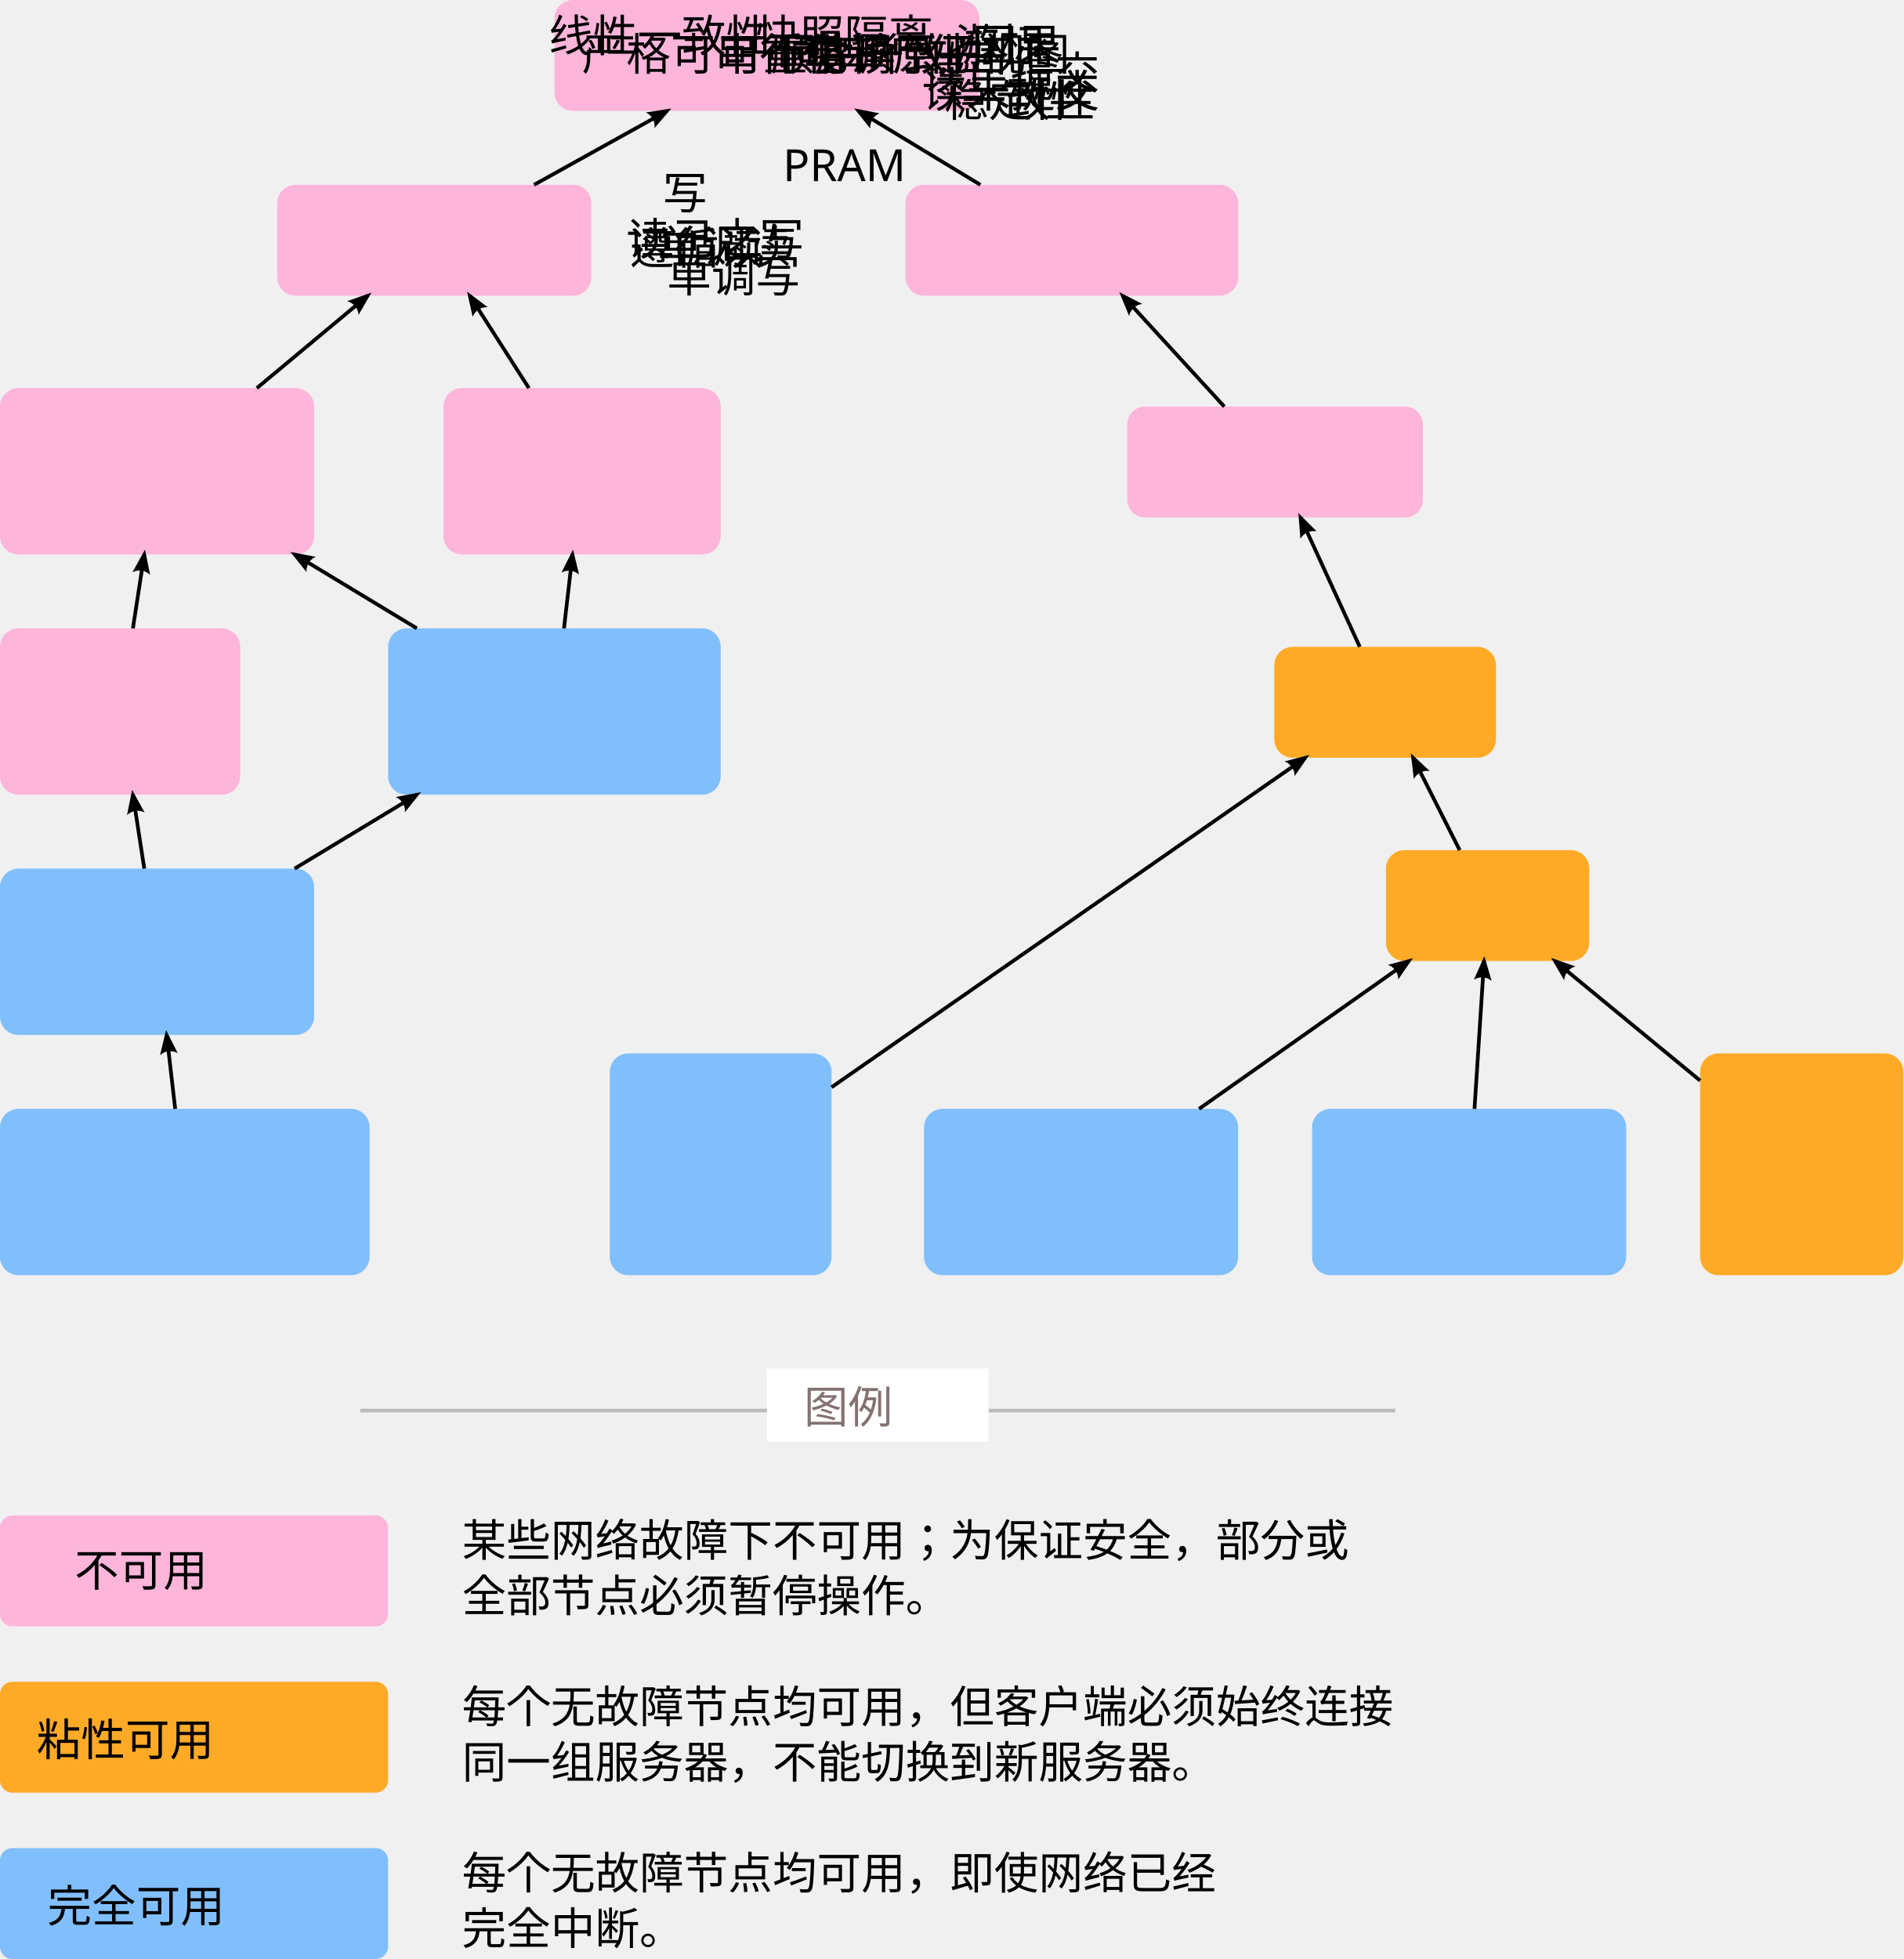
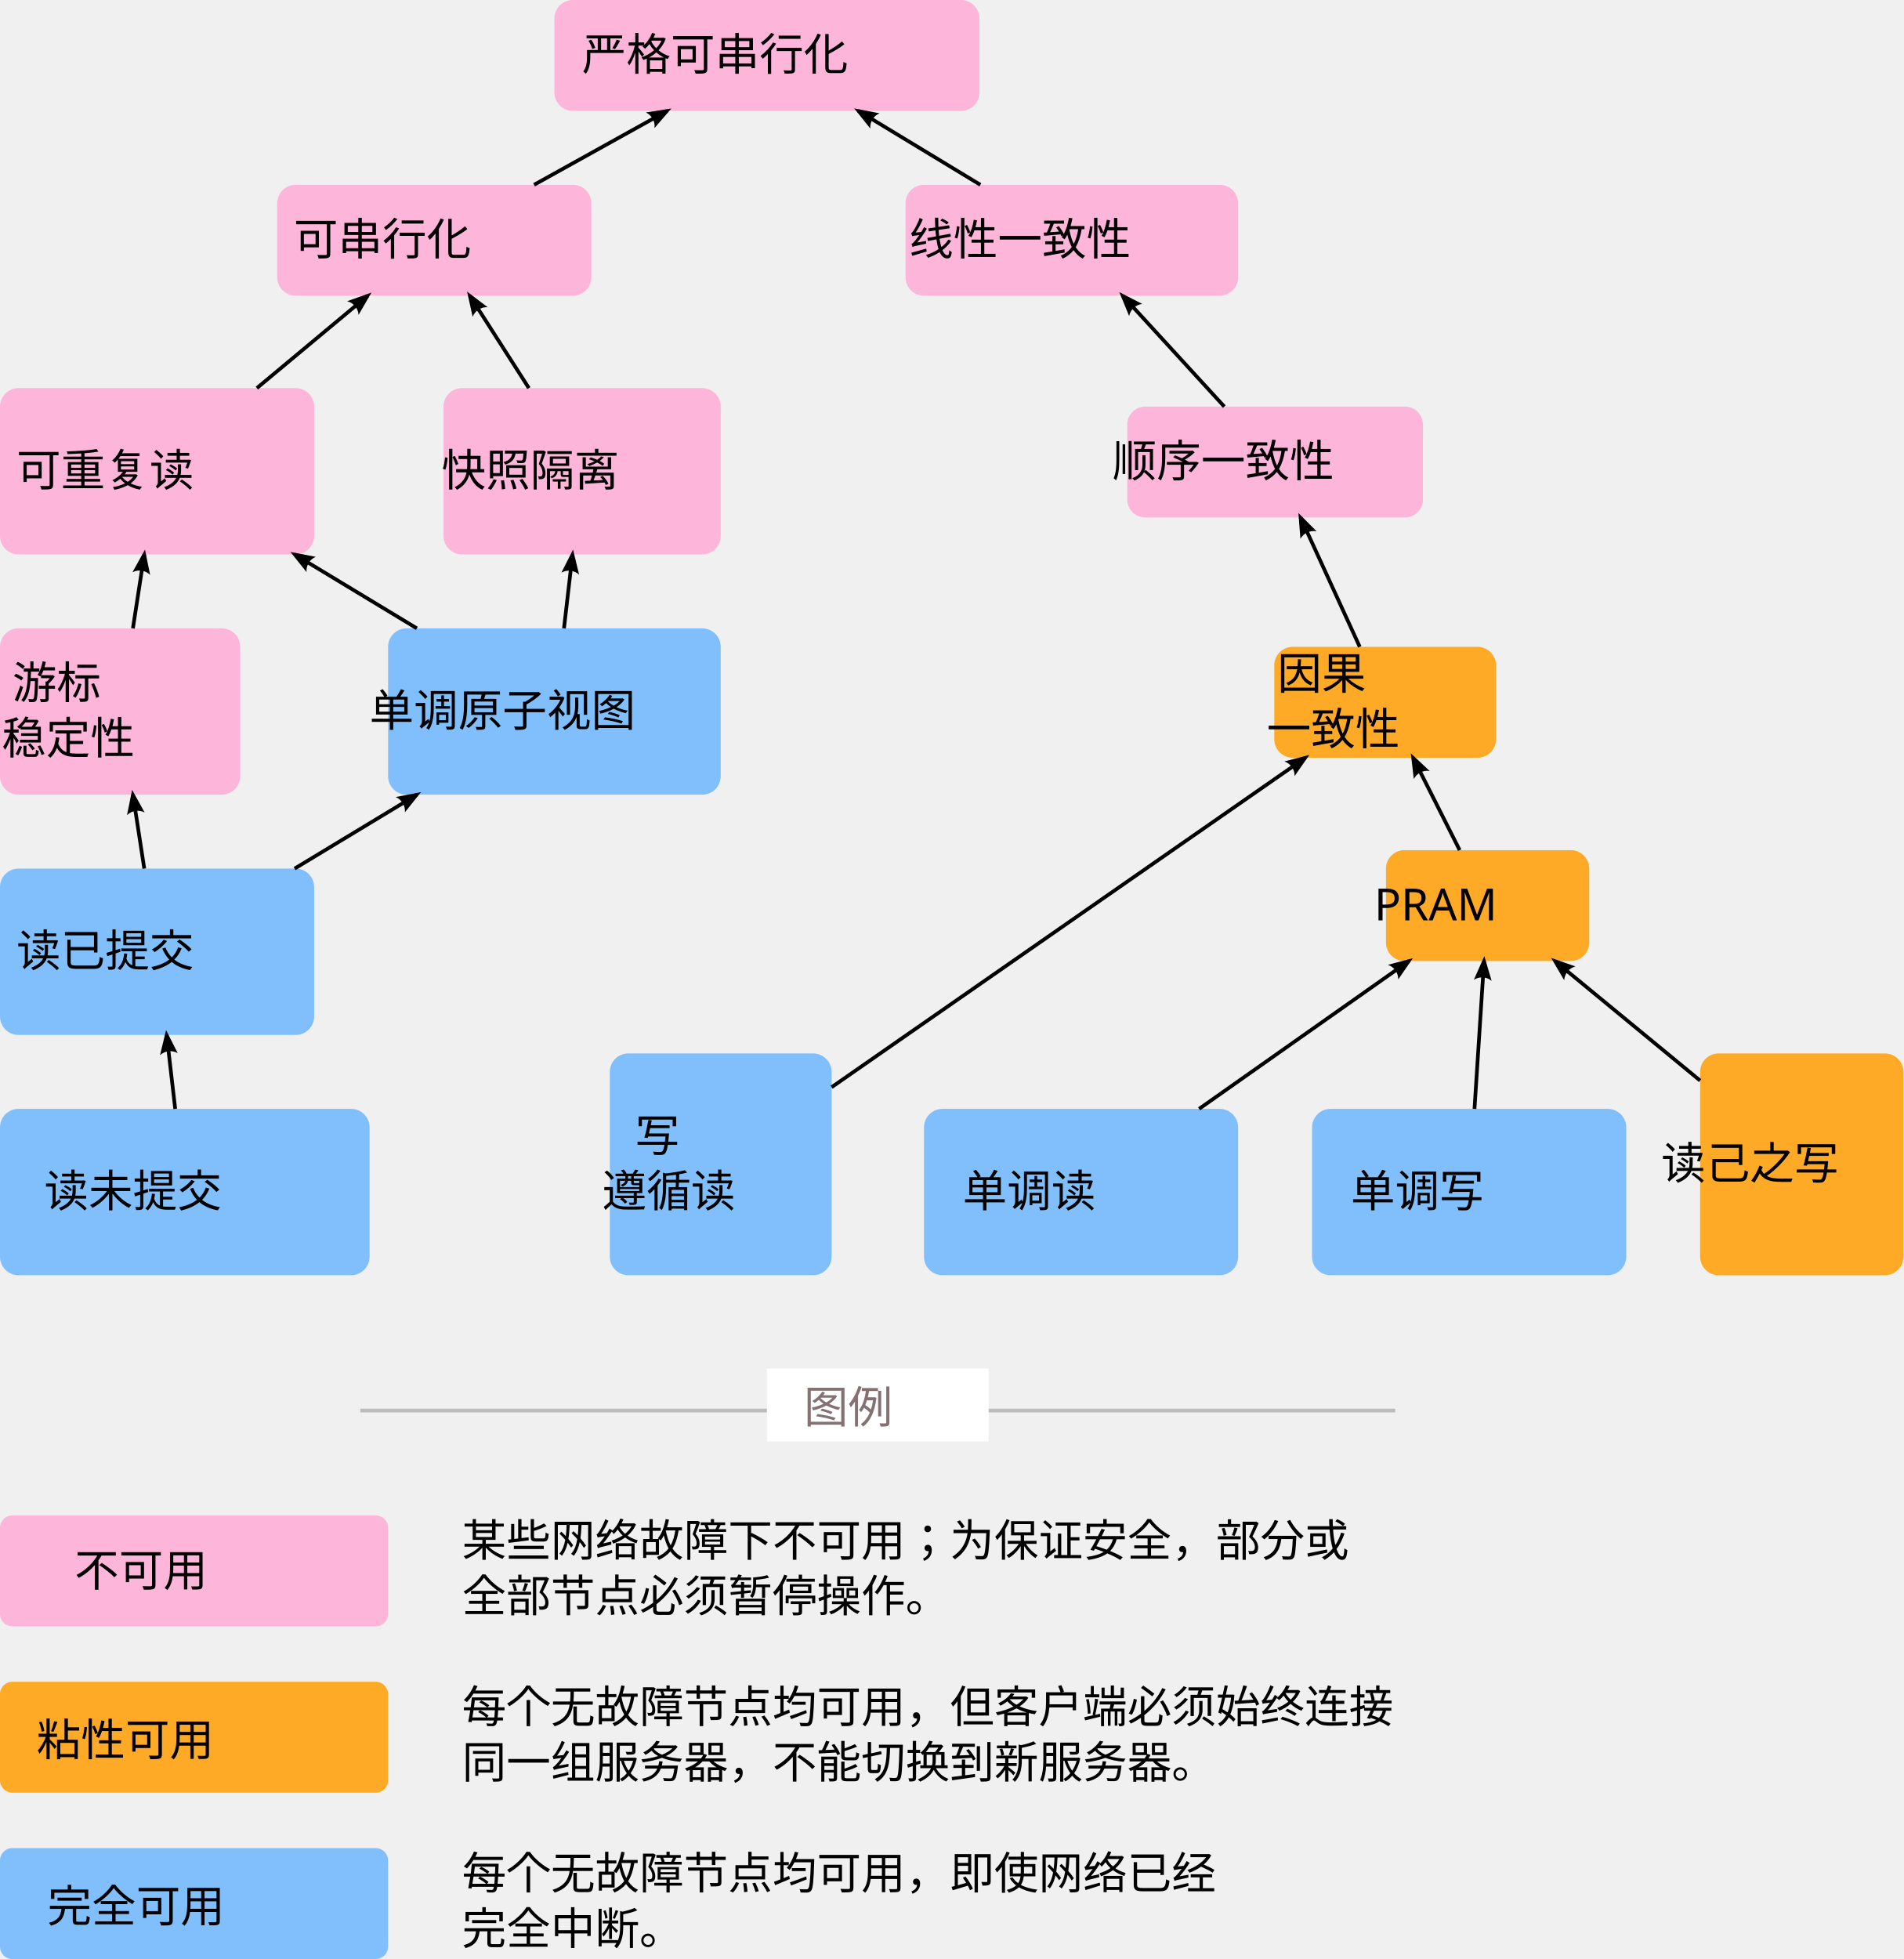
<svg xmlns="http://www.w3.org/2000/svg" xmlns:xlink="http://www.w3.org/1999/xlink" width="100%" height="100%" id="svg2" version="1.1" viewBox="0 0 515 530">
  <style>
    a { cursor: pointer; }
  </style>
  <defs id="defs4">
    <marker orient="auto" refY="0" refX="0" id="Arrow1Mend" style="overflow:visible">
      <path id="path4312" d="M 0,0 5,-5 -12.5,0 5,5 0,0 z" style="fill-rule:evenodd;stroke:#000000;stroke-width:1pt" transform="matrix(-0.4,0,0,-0.4,-4,0)" />
    </marker>
    <marker orient="auto" refY="0" refX="0" id="Arrow2Mend" style="overflow:visible">
      <path id="path4330" style="fill-rule:evenodd;stroke-width:0.625;stroke-linejoin:round" d="M 8.719,4.034 -2.207,0.016 8.719,-4.002 c -1.745,2.372 -1.735,5.617 -6e-7,8.035 z" transform="scale(-0.6,-0.6)" />
    </marker>
    <marker orient="auto" refY="0" refX="0" id="Arrow1Send" style="overflow:visible">
      <path id="path4318" d="M 0,0 5,-5 -12.5,0 5,5 0,0 z" style="fill-rule:evenodd;stroke:#000000;stroke-width:1pt" transform="matrix(-0.2,0,0,-0.2,-1.2,0)" />
    </marker>
    <marker orient="auto" refY="0" refX="0" id="Arrow2Send" style="overflow:visible">
      <path id="path4336" style="fill-rule:evenodd;stroke-width:0.625;stroke-linejoin:round" d="M 8.719,4.034 -2.207,0.016 8.719,-4.002 c -1.745,2.372 -1.735,5.617 -6e-7,8.035 z" transform="matrix(-0.3,0,0,-0.3,0.69,0)" />
    </marker>
    <marker orient="auto" refY="0" refX="0" id="Arrow2Lend" style="overflow:visible">
      <path id="path4324" style="fill-rule:evenodd;stroke-width:0.625;stroke-linejoin:round" d="M 8.719,4.034 -2.207,0.016 8.719,-4.002 c -1.745,2.372 -1.735,5.617 -6e-7,8.035 z" transform="matrix(-1.1,0,0,-1.1,-1.1,0)" />
    </marker>
    <marker orient="auto" refY="0" refX="0" id="Arrow1Lend" style="overflow:visible">
      <path id="path4306" d="M 0,0 5,-5 -12.5,0 5,5 0,0 z" style="fill-rule:evenodd;stroke:#000000;stroke-width:1pt" transform="matrix(-0.8,0,0,-0.8,-10,0)" />
    </marker>
  </defs>
  <g id="layer1" transform="translate(-160,-37.36218)">
    <flowRoot xml:space="preserve" id="flowRoot3165" style="font-size:12px;font-style:normal;font-variant:normal;font-weight:normal;font-stretch:normal;text-align:start;line-height:125%;letter-spacing:0px;word-spacing:0px;writing-mode:lr-tb;text-anchor:start;fill:#000000;fill-opacity:1;stroke:none;font-family:Museo Sans;-inkscape-font-specification:Museo Sans">
      <flowRegion id="flowRegion3167">
        <rect id="rect3169" width="435" height="118.571" x="117.143" y="85.219" />
      </flowRegion>
      <flowPara id="flowPara3171" />
    </flowRoot>
    <text xml:space="preserve" style="font-size:12px;font-style:normal;font-variant:normal;font-weight:normal;font-stretch:normal;text-align:start;line-height:125%;letter-spacing:0px;word-spacing:0px;writing-mode:lr-tb;text-anchor:start;fill:#000000;fill-opacity:1;stroke:none;font-family:Museo Sans;-inkscape-font-specification:Museo Sans" x="555.357" y="224.148" id="text3201">
      <tspan id="tspan3203" x="555.357" y="224.148" />
    </text>
    <text xml:space="preserve" style="font-size:12px;font-style:normal;font-variant:normal;font-weight:normal;font-stretch:normal;text-align:start;line-height:125%;letter-spacing:0px;word-spacing:0px;writing-mode:lr-tb;text-anchor:start;fill:#000000;fill-opacity:1;stroke:none;font-family:Museo Sans;-inkscape-font-specification:Museo Sans" x="315.673" y="184.641" id="text3249">
      <tspan id="tspan3251" x="315.673" y="184.641" />
    </text>
    <rect ry="3.333" y="447.362" x="160" height="30" width="105" id="rect4053-2" style="fill:#feb5da;fill-opacity:1;fill-rule:nonzero;stroke:none" />
    <text xml:space="preserve" style="font-size:12px;font-style:normal;font-variant:normal;font-weight:normal;font-stretch:normal;text-align:start;line-height:125%;letter-spacing:0px;word-spacing:0px;writing-mode:lr-tb;text-anchor:start;fill:#000000;fill-opacity:1;stroke:none;font-family:Museo Sans;-inkscape-font-specification:Museo Sans" x="180.16" y="466.526" id="text3181-1">
      <tspan id="tspan3183-5" x="180.16" y="466.526">不可用</tspan>
    </text>
    <rect ry="3.333" y="492.362" x="160" height="30" width="105" id="rect4095-9" style="fill:#ffaa26;fill-opacity:1;fill-rule:nonzero;stroke:none" />
    <text xml:space="preserve" style="font-size:12px;font-style:normal;font-variant:normal;font-weight:normal;font-stretch:normal;text-align:start;line-height:125%;letter-spacing:0px;word-spacing:0px;writing-mode:lr-tb;text-anchor:start;fill:#000000;fill-opacity:1;stroke:none;font-family:Museo Sans;-inkscape-font-specification:Museo Sans" x="169.9" y="512.362" id="text3193-5">
      <tspan x="169.9" y="512.362" id="tspan9902">粘性可用</tspan>
    </text>
    <rect ry="3.333" y="537.362" x="160" height="30" width="105" id="rect4087-6" style="fill:#81bffc;fill-opacity:1;fill-rule:nonzero;stroke:none" />
    <text xml:space="preserve" style="font-size:12px;font-style:normal;font-variant:normal;font-weight:normal;font-stretch:normal;text-align:start;line-height:125%;letter-spacing:0px;word-spacing:0px;writing-mode:lr-tb;text-anchor:start;fill:#000000;fill-opacity:1;stroke:none;font-family:Museo Sans;-inkscape-font-specification:Museo Sans" x="172.829" y="557.362" id="text3271-0">
      <tspan x="172.829" y="557.362" id="tspan9904">完全可用</tspan>
    </text>
    <text xml:space="preserve" style="font-size:12px;font-style:normal;font-variant:normal;font-weight:normal;font-stretch:normal;text-align:start;line-height:125%;letter-spacing:0px;word-spacing:0px;writing-mode:lr-tb;text-anchor:start;fill:#000000;fill-opacity:1;stroke:none;font-family:Museo Sans;-inkscape-font-specification:Museo Sans" x="285" y="458.423" id="text9923">
      <tspan x="285" y="458.423" id="tspan10170">某些网络故障下不可用；为保证安全，部分或</tspan>
      <tspan x="285" y="473.423" id="tspan10182">全部节点必须暂停操作。</tspan>
    </text>
    <text xml:space="preserve" style="font-size:12px;font-style:normal;font-variant:normal;font-weight:normal;font-stretch:normal;text-align:start;line-height:125%;letter-spacing:0px;word-spacing:0px;writing-mode:lr-tb;text-anchor:start;fill:#000000;fill-opacity:1;stroke:none;font-family:Museo Sans;-inkscape-font-specification:Museo Sans" x="285" y="503.423" id="text9927">
      <tspan x="285" y="503.423" id="tspan9935">每个无故障节点均可用，但客户端必须始终连接</tspan>
      <tspan x="285" y="518.423" id="tspan10188">同一组服务器，不能切换到新服务器。</tspan>
    </text>
    <text xml:space="preserve" style="font-size:12px;font-style:normal;font-variant:normal;font-weight:normal;font-stretch:normal;text-align:start;line-height:125%;letter-spacing:0px;word-spacing:0px;writing-mode:lr-tb;text-anchor:start;fill:#000000;fill-opacity:1;stroke:none;font-family:Museo Sans;-inkscape-font-specification:Museo Sans" x="285" y="548.423" id="text9937">
      <tspan id="tspan10317" x="285" y="548.423">每个无故障节点均可用，即使网络已经</tspan>
      <tspan x="285" y="563.423" id="tspan10373">完全中断。</tspan>
    </text>
    <text xml:space="preserve" style="font-size:12px;font-style:normal;font-variant:normal;font-weight:normal;font-stretch:normal;text-align:start;line-height:125%;letter-spacing:0px;word-spacing:0px;writing-mode:lr-tb;text-anchor:start;fill:#000000;fill-opacity:1;stroke:none;font-family:Museo Sans;-inkscape-font-specification:Museo Sans" x="494.47" y="725.073" id="text9966">
      <tspan id="tspan9968" x="494.47" y="725.073" />
    </text>
    <a id="a10468" xlink:href="/posts/0199/#strict-serializable" target="_top">
      <g transform="translate(-30,-35)" id="g10016">
        <rect style="fill:#feb5da;fill-opacity:1;fill-rule:nonzero;stroke:none" id="rect4051" width="115" height="30" x="340" y="72.362" ry="5" />
        <text xml:space="preserve" style="font-size:12px;font-style:normal;font-variant:normal;font-weight:normal;font-stretch:normal;text-align:start;line-height:125%;letter-spacing:0px;word-spacing:0px;writing-mode:lr-tb;text-anchor:middle;fill:#000000;fill-opacity:1;stroke:none;font-family:Museo Sans;-inkscape-font-specification:Museo Sans" x="397.5" y="87.362" id="text3173">
          <tspan x="397.5" y="91.362">严格可串行化</tspan>
        </text>
      </g>
    </a>
    <a id="a10607" xlink:href="/posts/0199/#linearizable" target="_top">
      <g transform="translate(-44.99999,-39.99999)" id="g10021">
        <rect style="fill:#feb5da;fill-opacity:1;fill-rule:nonzero;stroke:none" id="rect4097" width="90" height="30" x="450" y="127.362" ry="5" />
-         <text xml:space="preserve" style="font-size:12px;font-style:normal;font-variant:normal;font-weight:normal;font-stretch:normal;text-align:start;line-height:125%;letter-spacing:0px;word-spacing:0px;writing-mode:lr-tb;text-anchor:middle;fill:#000000;fill-opacity:1;stroke:none;font-family:Museo Sans;-inkscape-font-specification:Museo Sans" x="397.5" y="87.362" id="text3177">
-           <tspan x="397.5" y="91.362">线性一致性</tspan>
+         <text xml:space="preserve" style="font-size:12px;font-style:normal;font-variant:normal;font-weight:normal;font-stretch:normal;text-align:start;line-height:125%;letter-spacing:0px;word-spacing:0px;writing-mode:lr-tb;text-anchor:middle;fill:#000000;fill-opacity:1;stroke:none;font-family:Museo Sans;-inkscape-font-specification:Museo Sans" x="495" y="142.362" id="text3177">
+           <tspan x="495" y="146.362">线性一致性</tspan>
        </text>
      </g>
    </a>
    <a id="a10480" xlink:href="/posts/0199/#serializable" target="_top">
      <g transform="translate(15,-35)" id="g10104">
        <rect ry="5" y="122.362" x="220" height="30" width="85" id="rect4053" style="fill:#feb5da;fill-opacity:1;fill-rule:nonzero;stroke:none" />
-         <text xml:space="preserve" style="font-size:12px;font-style:normal;font-variant:normal;font-weight:normal;font-stretch:normal;text-align:start;line-height:125%;letter-spacing:0px;word-spacing:0px;writing-mode:lr-tb;text-anchor:middle;fill:#000000;fill-opacity:1;stroke:none;font-family:Museo Sans;-inkscape-font-specification:Museo Sans" x="397.5" y="87.362" id="text3181">
-           <tspan x="397.5" y="91.362">可串行化</tspan>
+         <text xml:space="preserve" style="font-size:12px;font-style:normal;font-variant:normal;font-weight:normal;font-stretch:normal;text-align:start;line-height:125%;letter-spacing:0px;word-spacing:0px;writing-mode:lr-tb;text-anchor:middle;fill:#000000;fill-opacity:1;stroke:none;font-family:Museo Sans;-inkscape-font-specification:Museo Sans" x="262.5" y="137.362" id="text3181">
+           <tspan x="262.5" y="141.362">可串行化</tspan>
        </text>
      </g>
    </a>
    <a id="a10493" xlink:href="/posts/0199/#repeatable-read" target="_top">
      <g transform="translate(-5,-35)" id="g10098">
        <rect ry="5" y="177.362" x="165" height="45" width="85" id="rect4059" style="fill:#feb5da;fill-opacity:1;fill-rule:nonzero;stroke:none" />
-         <text xml:space="preserve" style="font-size:12px;font-style:normal;font-variant:normal;font-weight:normal;font-stretch:normal;text-align:start;line-height:125%;letter-spacing:0px;word-spacing:0px;writing-mode:lr-tb;text-anchor:middle;fill:#000000;fill-opacity:1;stroke:none;font-family:Museo Sans;-inkscape-font-specification:Museo Sans" x="397.5" y="87.362" id="text3185">
-           <tspan x="397.5" y="91.362">可重复读</tspan>
+         <text xml:space="preserve" style="font-size:12px;font-style:normal;font-variant:normal;font-weight:normal;font-stretch:normal;text-align:start;line-height:125%;letter-spacing:0px;word-spacing:0px;writing-mode:lr-tb;text-anchor:middle;fill:#000000;fill-opacity:1;stroke:none;font-family:Museo Sans;-inkscape-font-specification:Museo Sans" x="207.5" y="199.862" id="text3185">
+           <tspan x="207.5" y="203.862">可重复读</tspan>
        </text>
      </g>
    </a>
    <a id="a10521" xlink:href="/posts/0199/#snapshot-isolation" target="_top">
      <g transform="translate(5,-40)" id="g10092">
        <rect style="fill:#feb5da;fill-opacity:1;fill-rule:nonzero;stroke:none" id="rect4055" width="75" height="45" x="275" y="182.362" ry="5" />
-         <text xml:space="preserve" style="font-size:12px;font-style:normal;font-variant:normal;font-weight:normal;font-stretch:normal;text-align:start;line-height:125%;letter-spacing:0px;word-spacing:0px;writing-mode:lr-tb;text-anchor:middle;fill:#000000;fill-opacity:1;stroke:none;font-family:Museo Sans;-inkscape-font-specification:Museo Sans" x="397.5" y="87.362" id="text3189">
-           <tspan x="397.5" y="91.362">快照隔离</tspan>
+         <text xml:space="preserve" style="font-size:12px;font-style:normal;font-variant:normal;font-weight:normal;font-stretch:normal;text-align:start;line-height:125%;letter-spacing:0px;word-spacing:0px;writing-mode:lr-tb;text-anchor:middle;fill:#000000;fill-opacity:1;stroke:none;font-family:Museo Sans;-inkscape-font-specification:Museo Sans" x="312.5" y="204.862" id="text3189">
+           <tspan x="312.5" y="208.862">快照隔离</tspan>
        </text>
      </g>
    </a>
    <a id="a10571" xlink:href="/posts/0199/#causal" target="_top">
      <g transform="translate(54.77273,-30)" id="g10031">
        <rect ry="5" y="242.362" x="450" height="30" width="60" id="rect4095" style="fill:#ffaa26;fill-opacity:1;fill-rule:nonzero;stroke:none" />
-         <text xml:space="preserve" style="font-size:12px;font-style:normal;font-variant:normal;font-weight:normal;font-stretch:normal;text-align:start;line-height:125%;letter-spacing:0px;word-spacing:0px;writing-mode:lr-tb;text-anchor:middle;fill:#000000;fill-opacity:1;stroke:none;font-family:Museo Sans;-inkscape-font-specification:Museo Sans" x="397.5" y="87.362" id="text3193">
-           <tspan x="397.5" y="83.862">因果</tspan>
-           <tspan x="397.5" y="98.862">一致性</tspan>
+         <text xml:space="preserve" style="font-size:12px;font-style:normal;font-variant:normal;font-weight:normal;font-stretch:normal;text-align:start;line-height:125%;letter-spacing:0px;word-spacing:0px;writing-mode:lr-tb;text-anchor:middle;fill:#000000;fill-opacity:1;stroke:none;font-family:Museo Sans;-inkscape-font-specification:Museo Sans" x="480" y="257.362" id="text3193">
+           <tspan x="480" y="253.862">因果</tspan>
+           <tspan x="480" y="268.862">一致性</tspan>
        </text>
      </g>
    </a>
    <a id="a10577" xlink:href="/posts/0199/#sequential" target="_top">
      <g transform="translate(15,-35)" id="g10026">
        <rect ry="4.853" y="182.362" x="450" height="30" width="80" id="rect4099" style="fill:#feb5da;fill-opacity:1;fill-rule:nonzero;stroke:none" />
-         <text xml:space="preserve" style="font-size:12px;font-style:normal;font-variant:normal;font-weight:normal;font-stretch:normal;text-align:start;line-height:125%;letter-spacing:0px;word-spacing:0px;writing-mode:lr-tb;text-anchor:middle;fill:#000000;fill-opacity:1;stroke:none;font-family:Museo Sans;-inkscape-font-specification:Museo Sans" x="397.5" y="87.362" id="text3205">
-           <tspan x="397.5" y="91.362">顺序一致性</tspan>
+         <text xml:space="preserve" style="font-size:12px;font-style:normal;font-variant:normal;font-weight:normal;font-stretch:normal;text-align:start;line-height:125%;letter-spacing:0px;word-spacing:0px;writing-mode:lr-tb;text-anchor:middle;fill:#000000;fill-opacity:1;stroke:none;font-family:Museo Sans;-inkscape-font-specification:Museo Sans" x="490" y="197.362" id="text3205">
+           <tspan x="490" y="201.362">顺序一致性</tspan>
        </text>
      </g>
    </a>
    <a id="a10565" xlink:href="/posts/0199/#pram" target="_top">
      <g transform="translate(5,-5)" id="g10050">
        <rect style="fill:#ffaa26;fill-opacity:1;fill-rule:nonzero;stroke:none" id="rect4089" width="55" height="30" x="530" y="272.362" ry="5" />
-         <text xml:space="preserve" style="font-size:12px;font-style:normal;font-variant:normal;font-weight:normal;font-stretch:normal;text-align:start;line-height:125%;letter-spacing:0px;word-spacing:0px;writing-mode:lr-tb;text-anchor:middle;fill:#000000;fill-opacity:1;stroke:none;font-family:Museo Sans;-inkscape-font-specification:Museo Sans" x="397.5" y="87.362" id="text3209">
-           <tspan x="397.5" y="91.362">PRAM</tspan>
+         <text xml:space="preserve" style="font-size:12px;font-style:normal;font-variant:normal;font-weight:normal;font-stretch:normal;text-align:start;line-height:125%;letter-spacing:0px;word-spacing:0px;writing-mode:lr-tb;text-anchor:middle;fill:#000000;fill-opacity:1;stroke:none;font-family:Museo Sans;-inkscape-font-specification:Museo Sans" x="557.5" y="287.362" id="text3209">
+           <tspan x="557.5" y="291.362">PRAM</tspan>
        </text>
      </g>
    </a>
    <a id="a10535" xlink:href="/posts/0199/#writes-follow-reads" target="_top">
      <g transform="translate(-35,10)" id="g10036">
        <rect style="fill:#81bffc;fill-opacity:1;fill-rule:nonzero;stroke:none" id="rect4103" width="60" height="60" x="360" y="312.362" ry="5" />
-         <text xml:space="preserve" style="font-size:12px;font-style:normal;font-variant:normal;font-weight:normal;font-stretch:normal;text-align:start;line-height:125%;letter-spacing:0px;word-spacing:0px;writing-mode:lr-tb;text-anchor:middle;fill:#000000;fill-opacity:1;stroke:none;font-family:Museo Sans;-inkscape-font-specification:Museo Sans" x="397.5" y="87.362" id="text3213">
-           <tspan x="397.5" y="83.862">写</tspan>
-           <tspan x="397.5" y="98.862">遵循读</tspan>
+         <text xml:space="preserve" style="font-size:12px;font-style:normal;font-variant:normal;font-weight:normal;font-stretch:normal;text-align:start;line-height:125%;letter-spacing:0px;word-spacing:0px;writing-mode:lr-tb;text-anchor:middle;fill:#000000;fill-opacity:1;stroke:none;font-family:Museo Sans;-inkscape-font-specification:Museo Sans" x="390" y="342.362" id="text3213">
+           <tspan x="390" y="338.862">写</tspan>
+           <tspan x="390" y="353.862">遵循读</tspan>
        </text>
      </g>
    </a>
    <a id="a10550" xlink:href="/posts/0199/#monotonic-writes" target="_top">
      <g transform="translate(-25,25)" id="g10055">
        <rect style="fill:#81bffc;fill-opacity:1;fill-rule:nonzero;stroke:none" id="rect4113" width="85" height="45" x="540" y="312.362" ry="5" />
-         <text xml:space="preserve" style="font-size:12px;font-style:normal;font-variant:normal;font-weight:normal;font-stretch:normal;text-align:start;line-height:125%;letter-spacing:0px;word-spacing:0px;writing-mode:lr-tb;text-anchor:middle;fill:#000000;fill-opacity:1;stroke:none;font-family:Museo Sans;-inkscape-font-specification:Museo Sans" x="397.5" y="87.362" id="text3227">
-           <tspan x="397.5" y="91.362">单调写</tspan>
+         <text xml:space="preserve" style="font-size:12px;font-style:normal;font-variant:normal;font-weight:normal;font-stretch:normal;text-align:start;line-height:125%;letter-spacing:0px;word-spacing:0px;writing-mode:lr-tb;text-anchor:middle;fill:#000000;fill-opacity:1;stroke:none;font-family:Museo Sans;-inkscape-font-specification:Museo Sans" x="582.5" y="334.862" id="text3227">
+           <tspan x="582.5" y="338.862">单调写</tspan>
        </text>
      </g>
    </a>
    <a id="a10557" xlink:href="/posts/0199/#read-your-writes" target="_top">
      <g transform="translate(-30,15)" id="g10061">
        <rect ry="5" y="307.362" x="650" height="60" width="55" id="rect4091" style="fill:#ffaa26;fill-opacity:1;fill-rule:nonzero;stroke:none" />
-         <text xml:space="preserve" style="font-size:12px;font-style:normal;font-variant:normal;font-weight:normal;font-stretch:normal;text-align:start;line-height:125%;letter-spacing:0px;word-spacing:0px;writing-mode:lr-tb;text-anchor:middle;fill:#000000;fill-opacity:1;stroke:none;font-family:Museo Sans;-inkscape-font-specification:Museo Sans" x="397.5" y="87.362" id="text3233">
-           <tspan x="397.5" y="91.362">读己之写</tspan>
+         <text xml:space="preserve" style="font-size:12px;font-style:normal;font-variant:normal;font-weight:normal;font-stretch:normal;text-align:start;line-height:125%;letter-spacing:0px;word-spacing:0px;writing-mode:lr-tb;text-anchor:middle;fill:#000000;fill-opacity:1;stroke:none;font-family:Museo Sans;-inkscape-font-specification:Museo Sans" x="677.5" y="337.362" id="text3233">
+           <tspan x="677.5" y="341.362">读己之写</tspan>
        </text>
      </g>
    </a>
    <a id="a10507" xlink:href="/posts/0199/#cursor-stability" target="_top">
      <g transform="translate(50,-30)" id="g10080">
        <rect style="fill:#feb5da;fill-opacity:1;fill-rule:nonzero;stroke:none" id="rect4061" width="65" height="45" x="110" y="237.362" ry="5" />
-         <text xml:space="preserve" style="font-size:12px;font-style:normal;font-variant:normal;font-weight:normal;font-stretch:normal;text-align:start;line-height:125%;letter-spacing:0px;word-spacing:0px;writing-mode:lr-tb;text-anchor:middle;fill:#000000;fill-opacity:1;stroke:none;font-family:Museo Sans;-inkscape-font-specification:Museo Sans" x="397.5" y="87.362" id="text3241">
-           <tspan x="397.5" y="83.862">游标</tspan>
-           <tspan x="397.5" y="98.862">稳定性</tspan>
+         <text xml:space="preserve" style="font-size:12px;font-style:normal;font-variant:normal;font-weight:normal;font-stretch:normal;text-align:start;line-height:125%;letter-spacing:0px;word-spacing:0px;writing-mode:lr-tb;text-anchor:middle;fill:#000000;fill-opacity:1;stroke:none;font-family:Museo Sans;-inkscape-font-specification:Museo Sans" x="142.5" y="259.862" id="text3241">
+           <tspan x="142.5" y="256.362">游标</tspan>
+           <tspan x="142.5" y="271.362">稳定性</tspan>
        </text>
      </g>
    </a>
    <a id="a10500" xlink:href="/posts/0199/#monotonic-atomic-view" target="_top">
      <g transform="translate(30,-35)" id="g10086">
        <rect ry="5" y="242.362" x="235" height="45" width="90" id="rect4059-0" style="fill:#81bffc;fill-opacity:1;fill-rule:nonzero;stroke:none" />
-         <text xml:space="preserve" style="font-size:12px;font-style:normal;font-variant:normal;font-weight:normal;font-stretch:normal;text-align:start;line-height:125%;letter-spacing:0px;word-spacing:0px;writing-mode:lr-tb;text-anchor:middle;fill:#000000;fill-opacity:1;stroke:none;font-family:Museo Sans;-inkscape-font-specification:Museo Sans" x="397.5" y="87.362" id="text3257">
-           <tspan x="397.5" y="91.362">单调原子视图</tspan>
+         <text xml:space="preserve" style="font-size:12px;font-style:normal;font-variant:normal;font-weight:normal;font-stretch:normal;text-align:start;line-height:125%;letter-spacing:0px;word-spacing:0px;writing-mode:lr-tb;text-anchor:middle;fill:#000000;fill-opacity:1;stroke:none;font-family:Museo Sans;-inkscape-font-specification:Museo Sans" x="280" y="264.862" id="text3257">
+           <tspan x="280" y="268.862">单调原子视图</tspan>
        </text>
      </g>
    </a>
    <a id="a10514" xlink:href="/posts/0199/#read-committed" target="_top">
      <g transform="translate(50,-30)" id="g10074">
        <rect style="fill:#81bffc;fill-opacity:1;fill-rule:nonzero;stroke:none" id="rect4085" width="85" height="45" x="110" y="302.362" ry="5" />
-         <text xml:space="preserve" style="font-size:12px;font-style:normal;font-variant:normal;font-weight:normal;font-stretch:normal;text-align:start;line-height:125%;letter-spacing:0px;word-spacing:0px;writing-mode:lr-tb;text-anchor:middle;fill:#000000;fill-opacity:1;stroke:none;font-family:Museo Sans;-inkscape-font-specification:Museo Sans" x="397.5" y="87.362" id="text3265">
-           <tspan x="397.5" y="91.362">读已提交</tspan>
+         <text xml:space="preserve" style="font-size:12px;font-style:normal;font-variant:normal;font-weight:normal;font-stretch:normal;text-align:start;line-height:125%;letter-spacing:0px;word-spacing:0px;writing-mode:lr-tb;text-anchor:middle;fill:#000000;fill-opacity:1;stroke:none;font-family:Museo Sans;-inkscape-font-specification:Museo Sans" x="152.5" y="324.862" id="text3265">
+           <tspan x="152.5" y="328.862">读已提交</tspan>
        </text>
      </g>
    </a>
    <a id="a10528" xlink:href="/posts/0199/#read-uncommitted" target="_top">
      <g transform="translate(50,-25)" id="g10068">
        <rect ry="5" y="362.362" x="110" height="45" width="100" id="rect4087" style="fill:#81bffc;fill-opacity:1;fill-rule:nonzero;stroke:none" />
-         <text xml:space="preserve" style="font-size:12px;font-style:normal;font-variant:normal;font-weight:normal;font-stretch:normal;text-align:start;line-height:125%;letter-spacing:0px;word-spacing:0px;writing-mode:lr-tb;text-anchor:middle;fill:#000000;fill-opacity:1;stroke:none;font-family:Museo Sans;-inkscape-font-specification:Museo Sans" x="397.5" y="87.362" id="text3271">
-           <tspan x="397.5" y="91.362">读未提交</tspan>
+         <text xml:space="preserve" style="font-size:12px;font-style:normal;font-variant:normal;font-weight:normal;font-stretch:normal;text-align:start;line-height:125%;letter-spacing:0px;word-spacing:0px;writing-mode:lr-tb;text-anchor:middle;fill:#000000;fill-opacity:1;stroke:none;font-family:Museo Sans;-inkscape-font-specification:Museo Sans" x="160" y="384.862" id="text3271">
+           <tspan x="160" y="388.862">读未提交</tspan>
        </text>
      </g>
    </a>
    <path style="fill:none;stroke:#000000;stroke-width:1px;stroke-linecap:butt;stroke-linejoin:miter;stroke-opacity:1;marker-start:none;marker-end:url(#Arrow2Mend);display:inline" d="m 207.404,337.362 -2.308,-20" id="path4117" />
    <path style="fill:none;stroke:#000000;stroke-width:1px;stroke-linecap:butt;stroke-linejoin:miter;stroke-opacity:1;marker-end:url(#Arrow2Mend);display:inline" d="m 199.038,272.362 -3.077,-20" id="path5499" />
    <path style="fill:none;stroke:#000000;stroke-width:1px;stroke-linecap:butt;stroke-linejoin:miter;stroke-opacity:1;marker-end:url(#Arrow2Mend);display:inline" d="m 239.712,272.362 33.077,-20" id="path5501" />
    <path style="fill:none;stroke:#000000;stroke-width:1px;stroke-linecap:butt;stroke-linejoin:miter;stroke-opacity:1;marker-end:url(#Arrow2Mend);display:inline" d="m 312.596,207.362 2.308,-20" id="path6467" />
    <path style="fill:none;stroke:#000000;stroke-width:1px;stroke-linecap:butt;stroke-linejoin:miter;stroke-opacity:1;marker-end:url(#Arrow2Mend);display:inline" d="m 195.962,207.362 3.077,-20" id="path6469" />
    <path style="fill:none;stroke:#000000;stroke-width:1px;stroke-linecap:butt;stroke-linejoin:miter;stroke-opacity:1;marker-end:url(#Arrow2Mend);display:inline" d="m 303.1,142.362 -16,-25" id="path7047" />
    <path style="fill:none;stroke:#000000;stroke-width:1px;stroke-linecap:butt;stroke-linejoin:miter;stroke-opacity:1;marker-end:url(#Arrow2Mend);display:inline" d="m 229.5,142.362 30,-25" id="path7433" />
    <path style="fill:none;stroke:#000000;stroke-width:1px;stroke-linecap:butt;stroke-linejoin:miter;stroke-opacity:1;marker-end:url(#Arrow2Mend);display:inline" d="m 304.5,87.362 36,-20" id="path7627" />
    <path style="fill:none;stroke:#000000;stroke-width:1px;stroke-linecap:butt;stroke-linejoin:miter;stroke-opacity:1;marker-end:url(#Arrow2Mend);display:inline" d="M 425.25,87.362 392.25,67.362" id="path7821" />
    <path style="fill:none;stroke:#000000;stroke-width:1px;stroke-linecap:butt;stroke-linejoin:miter;stroke-opacity:1;marker-end:url(#Arrow2Mend);display:inline" d="M 491.25,147.362 463.75,117.362" id="path8015" />
    <path style="fill:none;stroke:#000000;stroke-width:1px;stroke-linecap:butt;stroke-linejoin:miter;stroke-opacity:1;marker-start:none;marker-end:url(#Arrow2Mend);display:inline" d="m 527.902,212.362 -16.031,-35" id="path8209" />
    <path style="fill:none;stroke:#000000;stroke-width:1px;stroke-linecap:butt;stroke-linejoin:miter;stroke-opacity:1;marker-end:url(#Arrow2Mend);display:inline" d="M 620,329.715 580.714,297.362" id="path8983" />
    <path style="fill:none;stroke:#000000;stroke-width:1px;stroke-linecap:butt;stroke-linejoin:miter;stroke-opacity:1;marker-end:url(#Arrow2Mend);display:inline" d="m 558.952,337.362 2.581,-40" id="path9177" />
    <a id="a10543" xlink:href="/posts/0199/#monotonic-reads" target="_top">
      <g transform="translate(-27.5,17)" id="g10124">
        <rect ry="5" y="320.362" x="437.5" height="45" width="85" id="rect4105" style="fill:#81bffc;fill-opacity:1;fill-rule:nonzero;stroke:none" />
-         <text xml:space="preserve" style="font-size:12px;font-style:normal;font-variant:normal;font-weight:normal;font-stretch:normal;text-align:start;line-height:125%;letter-spacing:0px;word-spacing:0px;writing-mode:lr-tb;text-anchor:middle;fill:#000000;fill-opacity:1;stroke:none;font-family:Museo Sans;-inkscape-font-specification:Museo Sans" x="397.5" y="87.362" id="text3221">
-           <tspan x="397.5" y="91.362">单调读</tspan>
+         <text xml:space="preserve" style="font-size:12px;font-style:normal;font-variant:normal;font-weight:normal;font-stretch:normal;text-align:start;line-height:125%;letter-spacing:0px;word-spacing:0px;writing-mode:lr-tb;text-anchor:middle;fill:#000000;fill-opacity:1;stroke:none;font-family:Museo Sans;-inkscape-font-specification:Museo Sans" x="480" y="342.862" id="text3221">
+           <tspan x="480" y="346.862">单调读</tspan>
        </text>
      </g>
    </a>
    <path style="fill:none;stroke:#000000;stroke-width:1px;stroke-linecap:butt;stroke-linejoin:miter;stroke-opacity:1;marker-end:url(#Arrow2Mend);display:inline" d="m 484.435,337.362 56.774,-40" id="path9179" />
    <path style="fill:none;stroke:#000000;stroke-width:1px;stroke-linecap:butt;stroke-linejoin:miter;stroke-opacity:1;marker-end:url(#Arrow2Mend);display:inline" d="m 385,331.503 128.2,-89.14" id="path9565" />
    <path id="path10134" d="m 554.938,267.362 -12.603,-25" style="fill:none;stroke:#000000;stroke-width:1px;stroke-linecap:butt;stroke-linejoin:miter;stroke-opacity:1;marker-end:url(#Arrow2Mend);display:inline" />
    <path id="path10142" d="m 272.788,207.362 -33.077,-20" style="fill:none;stroke:#000000;stroke-width:1px;stroke-linecap:butt;stroke-linejoin:miter;stroke-opacity:1;marker-end:url(#Arrow2Mend);display:inline" />
    <g id="g10216" transform="translate(-2.499996,0)">
      <path id="path10154" d="m 260,418.987 280,0" style="fill:none;stroke:#bbbbbb;stroke-width:0.991px;stroke-linecap:butt;stroke-linejoin:miter;stroke-opacity:1" />
      <rect ry="0" y="407.612" x="370" height="19.75" width="60" id="rect10160" style="fill:#ffffff;fill-opacity:1;stroke:none" />
      <text id="text10156" y="422.362" x="380" style="font-size:12px;font-style:normal;font-variant:normal;font-weight:normal;font-stretch:normal;text-align:start;line-height:125%;letter-spacing:0px;word-spacing:0px;writing-mode:lr-tb;text-anchor:start;fill:#847272;fill-opacity:1;stroke:none;font-family:Museo Sans;-inkscape-font-specification:Museo Sans" xml:space="preserve">
        <tspan y="422.362" x="380" id="tspan10158">图例</tspan>
      </text>
    </g>
  </g>
</svg>
